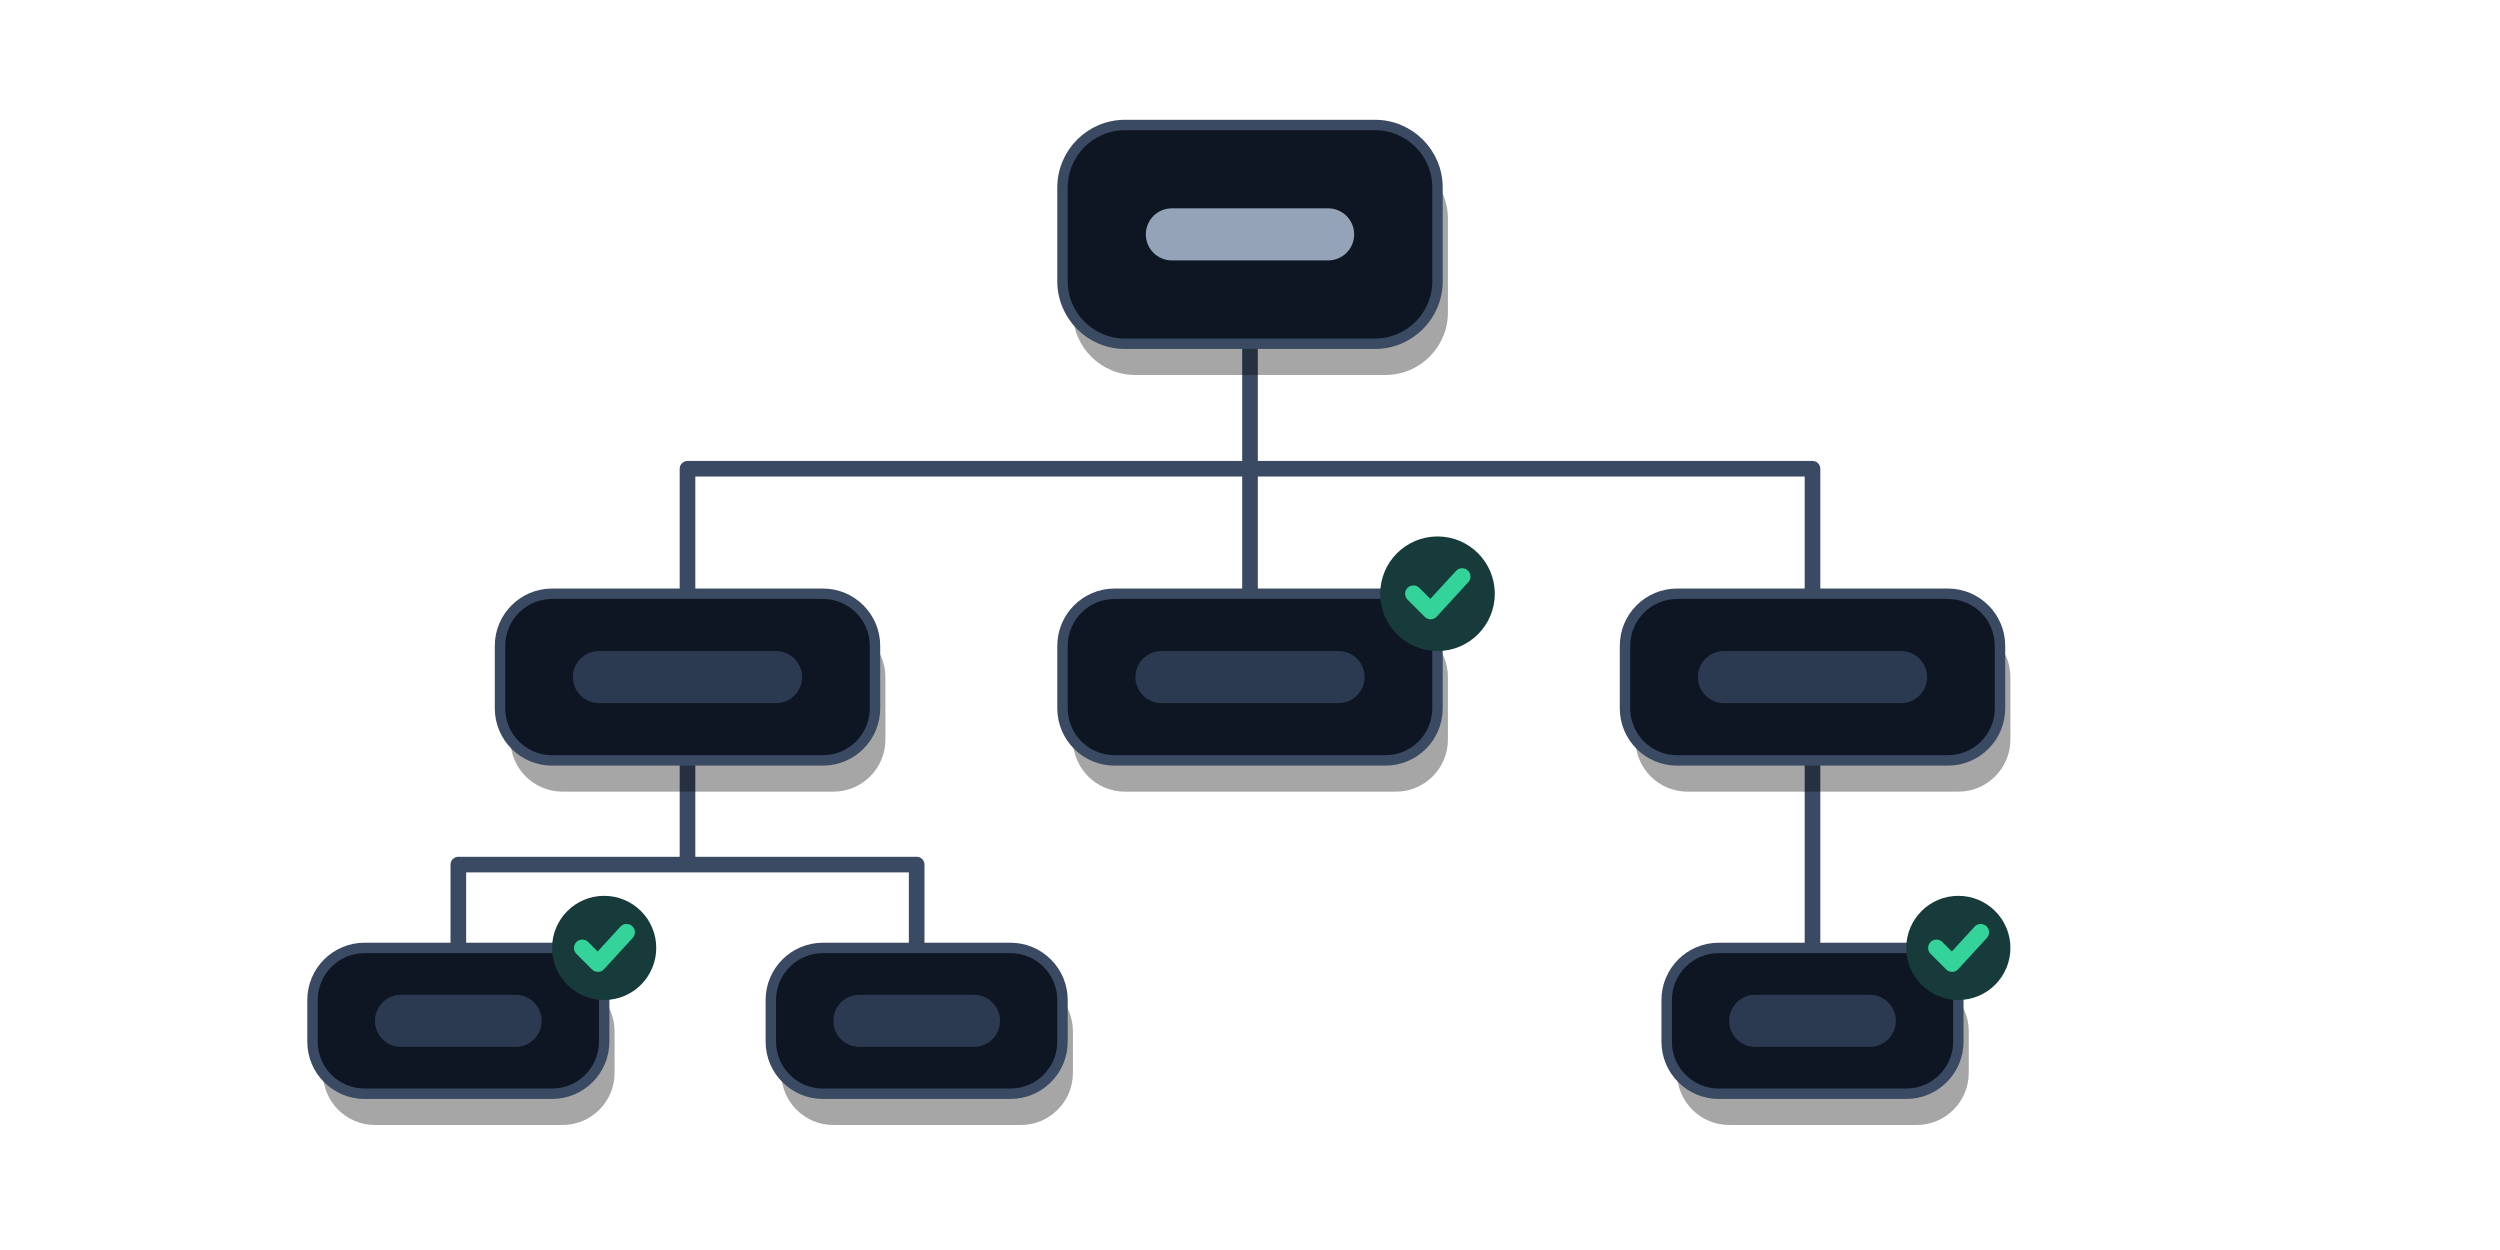
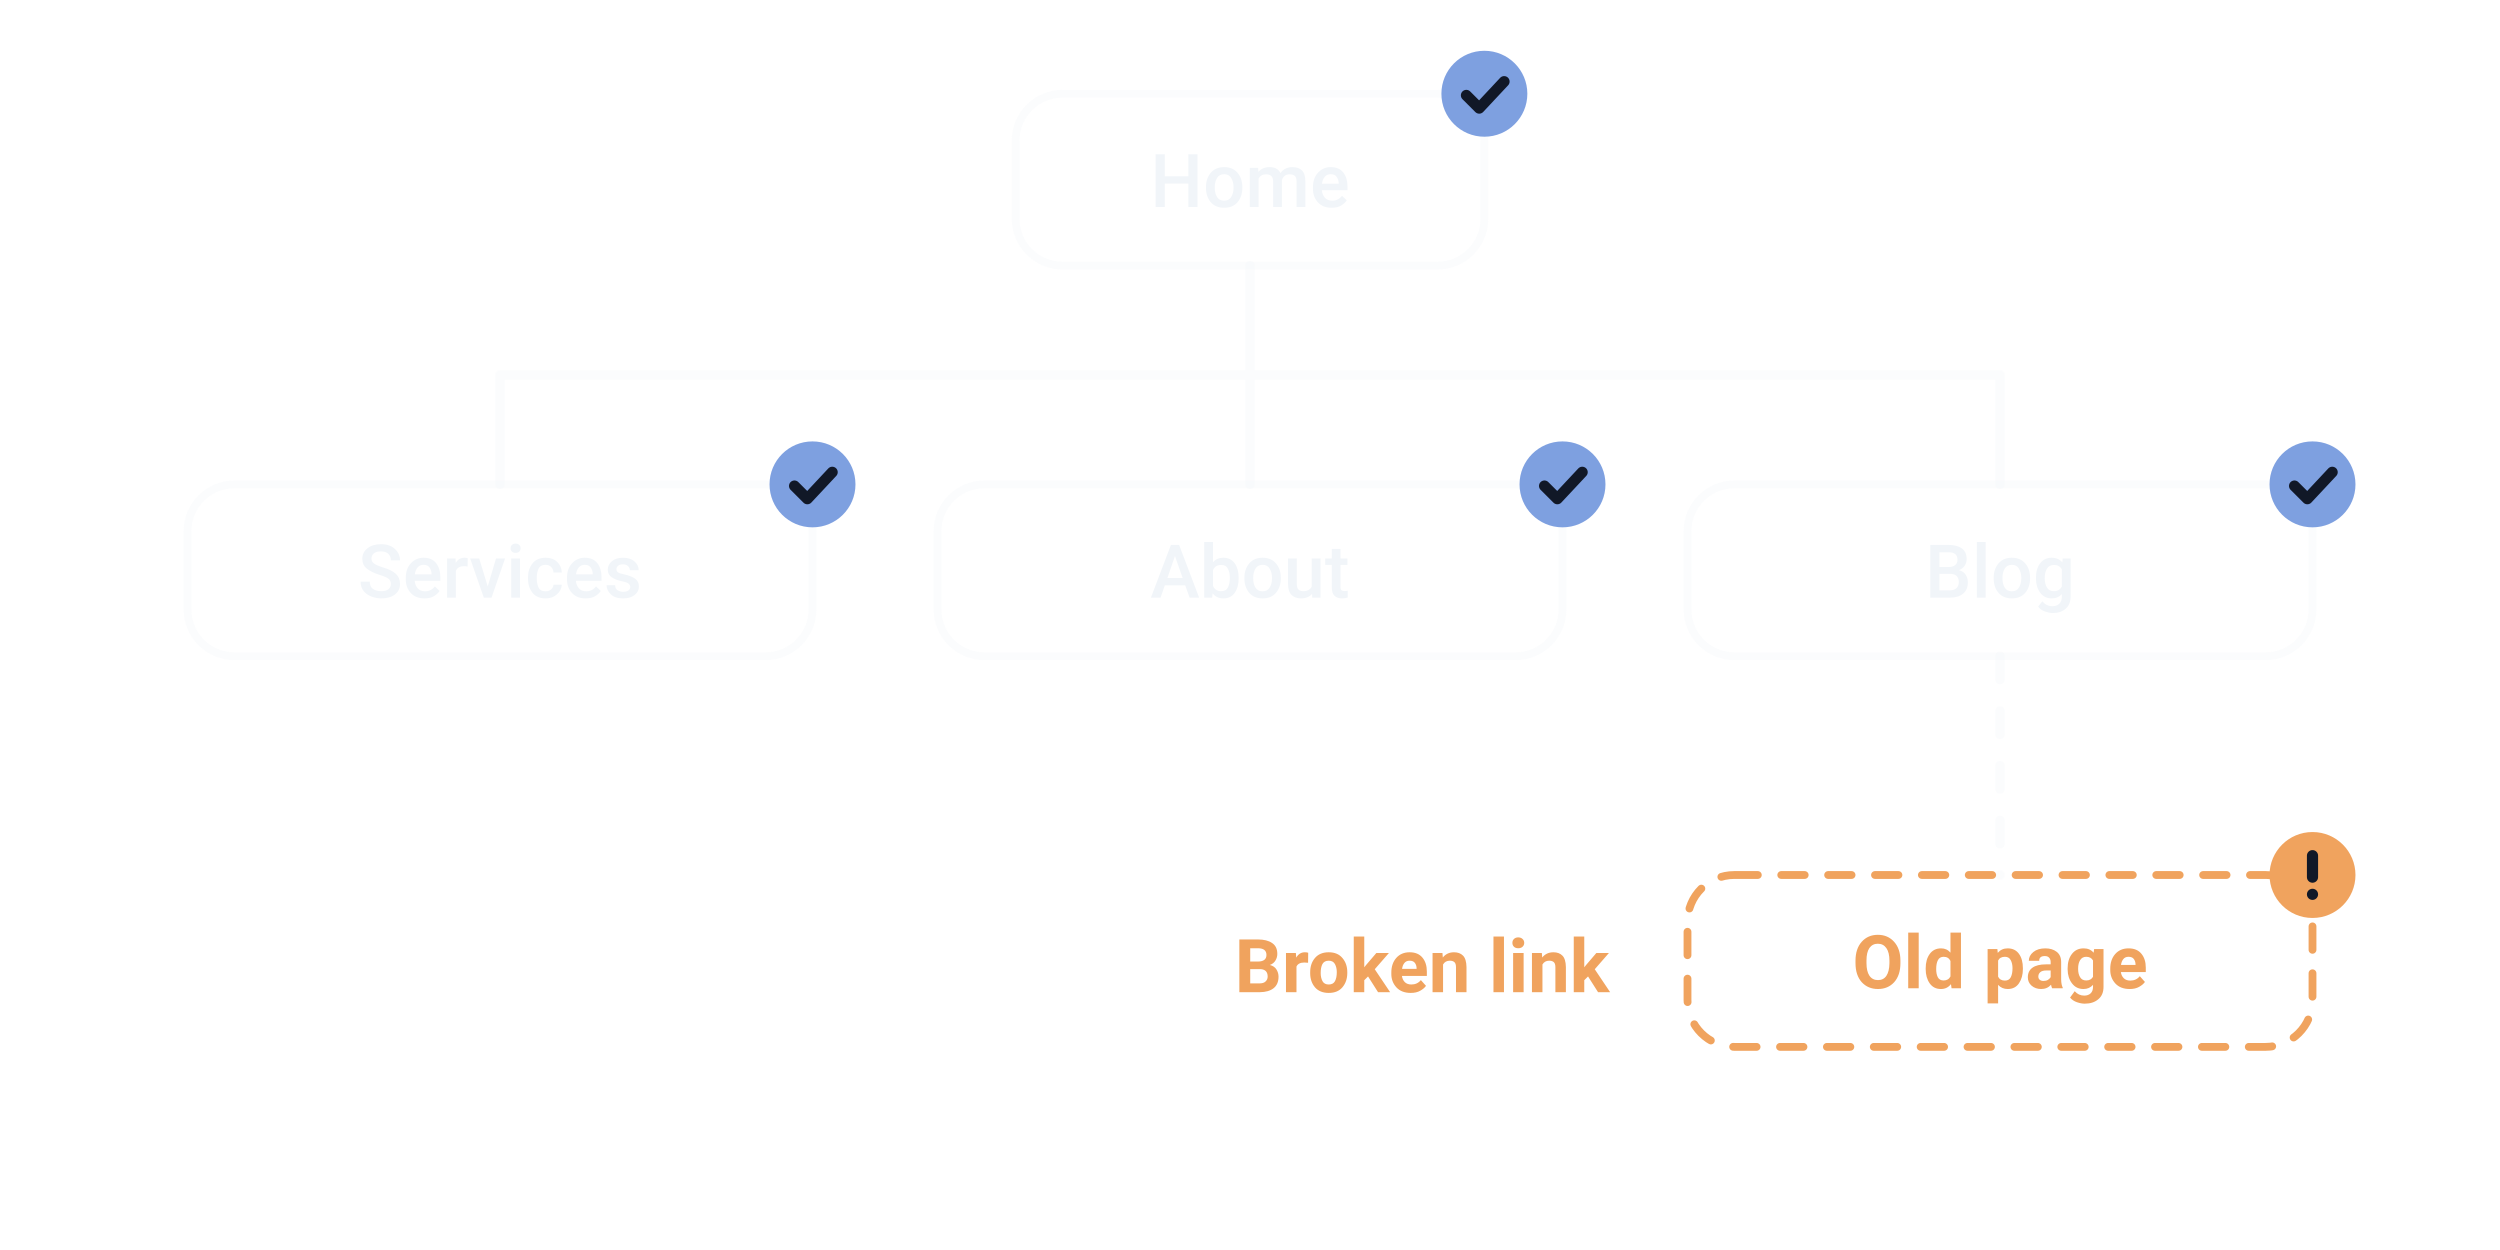
- <svg xmlns="http://www.w3.org/2000/svg" width="240" height="120" viewBox="0 0 240 120" fill="none" stroke-linecap="round" stroke-linejoin="round">
-   <path d="M120 33v12M120 45H66v12M120 45h54v12M120 45v12M66 73v10h-22v8M66 83h22v8M174 73v18" stroke="#3a4a63" stroke-width="1.5" fill="none" />
-   <rect x="103" y="15" width="36" height="21" rx="6" fill="#000000" opacity=".35" />
-   <rect x="102" y="12" width="36" height="21" rx="6" fill="#0f1623" stroke="#3a4a63" />
-   <rect x="110" y="20" width="20" height="5" rx="2.5" fill="#94a3b8" />
-   <rect x="49" y="60" width="36" height="16" rx="5" fill="#000000" opacity=".35" />
-   <rect x="48" y="57" width="36" height="16" rx="5" fill="#0f1623" stroke="#3a4a63" />
-   <rect x="55" y="62.5" width="22" height="5" rx="2.5" fill="#2c3a51" />
-   <rect x="103" y="60" width="36" height="16" rx="5" fill="#000000" opacity=".35" />
-   <rect x="102" y="57" width="36" height="16" rx="5" fill="#0f1623" stroke="#3a4a63" />
-   <rect x="109" y="62.5" width="22" height="5" rx="2.5" fill="#2c3a51" />
-   <rect x="157" y="60" width="36" height="16" rx="5" fill="#000000" opacity=".35" />
-   <rect x="156" y="57" width="36" height="16" rx="5" fill="#0f1623" stroke="#3a4a63" />
-   <rect x="163" y="62.5" width="22" height="5" rx="2.5" fill="#2c3a51" />
-   <rect x="31" y="94" width="28" height="14" rx="5" fill="#000000" opacity=".35" />
-   <rect x="30" y="91" width="28" height="14" rx="5" fill="#0f1623" stroke="#3a4a63" />
-   <rect x="36" y="95.5" width="16" height="5" rx="2.5" fill="#2c3a51" />
-   <rect x="75" y="94" width="28" height="14" rx="5" fill="#000000" opacity=".35" />
-   <rect x="74" y="91" width="28" height="14" rx="5" fill="#0f1623" stroke="#3a4a63" />
-   <rect x="80" y="95.5" width="16" height="5" rx="2.5" fill="#2c3a51" />
-   <rect x="161" y="94" width="28" height="14" rx="5" fill="#000000" opacity=".35" />
-   <rect x="160" y="91" width="28" height="14" rx="5" fill="#0f1623" stroke="#3a4a63" />
-   <rect x="166" y="95.5" width="16" height="5" rx="2.5" fill="#2c3a51" />
-   <circle cx="138" cy="57" r="5.5" fill="#173b3a" />
-   <path d="M135.69 57l1.65 1.65 3.025-3.3" stroke="#34d399" stroke-width="1.6" fill="none" />
-   <circle cx="188" cy="91" r="5" fill="#173b3a" />
-   <path d="M185.9 91l1.5 1.5 2.75-3" stroke="#34d399" stroke-width="1.6" fill="none" />
-   <circle cx="58" cy="91" r="5" fill="#173b3a" />
-   <path d="M55.9 91l1.5 1.5 2.75-3" stroke="#34d399" stroke-width="1.6" fill="none" />
+ <svg xmlns="http://www.w3.org/2000/svg" width="320" height="160" viewBox="0 0 320 160" fill="none" stroke-linecap="round" stroke-linejoin="round">
+   <rect x="130" y="12" width="60" height="22" rx="6" fill="#f1f5f9" fill-opacity=".05" stroke="#f1f5f9" stroke-opacity=".28" />
+   <text x="160" y="26.5" font-family="ui-sans-serif, system-ui, -apple-system, 'Segoe UI', Roboto, Helvetica, Arial, sans-serif" font-size="9.5" font-weight="500" fill="#f1f5f9" text-anchor="middle">Home</text>
+   <circle cx="190" cy="12" r="5.5" fill="#7ea0e0" />
+   <path d="M187.69 12.2l1.65 1.65 3.19 -3.41" stroke="#111827" stroke-width="1.4" />
+   <path d="M160 34 V 48 M64 48 H 256 M64 48 V 62 M160 48 V 62 M256 48 V 62" stroke="#f1f5f9" stroke-opacity="0.3" stroke-width="1.2" />
+   <rect x="24" y="62" width="80" height="22" rx="6" fill="#f1f5f9" fill-opacity=".05" stroke="#f1f5f9" stroke-opacity=".28" />
+   <text x="64" y="76.5" font-family="ui-sans-serif, system-ui, -apple-system, 'Segoe UI', Roboto, Helvetica, Arial, sans-serif" font-size="9.5" font-weight="500" fill="#f1f5f9" text-anchor="middle">Services</text>
+   <circle cx="104" cy="62" r="5.5" fill="#7ea0e0" />
+   <path d="M101.69 62.2l1.65 1.65 3.19 -3.41" stroke="#111827" stroke-width="1.4" />
+   <rect x="120" y="62" width="80" height="22" rx="6" fill="#f1f5f9" fill-opacity=".05" stroke="#f1f5f9" stroke-opacity=".28" />
+   <text x="160" y="76.5" font-family="ui-sans-serif, system-ui, -apple-system, 'Segoe UI', Roboto, Helvetica, Arial, sans-serif" font-size="9.5" font-weight="500" fill="#f1f5f9" text-anchor="middle">About</text>
+   <circle cx="200" cy="62" r="5.5" fill="#7ea0e0" />
+   <path d="M197.69 62.2l1.65 1.65 3.19 -3.41" stroke="#111827" stroke-width="1.4" />
+   <rect x="216" y="62" width="80" height="22" rx="6" fill="#f1f5f9" fill-opacity=".05" stroke="#f1f5f9" stroke-opacity=".28" />
+   <text x="256" y="76.5" font-family="ui-sans-serif, system-ui, -apple-system, 'Segoe UI', Roboto, Helvetica, Arial, sans-serif" font-size="9.5" font-weight="500" fill="#f1f5f9" text-anchor="middle">Blog</text>
+   <circle cx="296" cy="62" r="5.5" fill="#7ea0e0" />
+   <path d="M293.69 62.2l1.65 1.65 3.19 -3.41" stroke="#111827" stroke-width="1.4" />
+   <path d="M256 84 V 112" stroke="#f1f5f9" stroke-opacity="0.3" stroke-width="1.2" stroke-dasharray="3 4" />
+   <rect x="216" y="112" width="80" height="22" rx="6" stroke="#f0a35e" stroke-dasharray="3 3" />
+   <text x="256" y="126.5" font-family="ui-sans-serif, system-ui, -apple-system, 'Segoe UI', Roboto, Helvetica, Arial, sans-serif" font-size="9.5" font-weight="600" fill="#f0a35e" text-anchor="middle">Old page</text>
+   <circle cx="296" cy="112" r="5.5" fill="#f0a35e" />
+   <path d="M296 109.525v2.75" stroke="#111827" stroke-width="1.43" />
+   <circle cx="296" cy="114.475" r="0.715" fill="#111827" />
+   <text x="206" y="127" font-family="ui-sans-serif, system-ui, -apple-system, 'Segoe UI', Roboto, Helvetica, Arial, sans-serif" font-size="9.5" font-weight="600" fill="#f0a35e" text-anchor="end">Broken link</text>
</svg>
